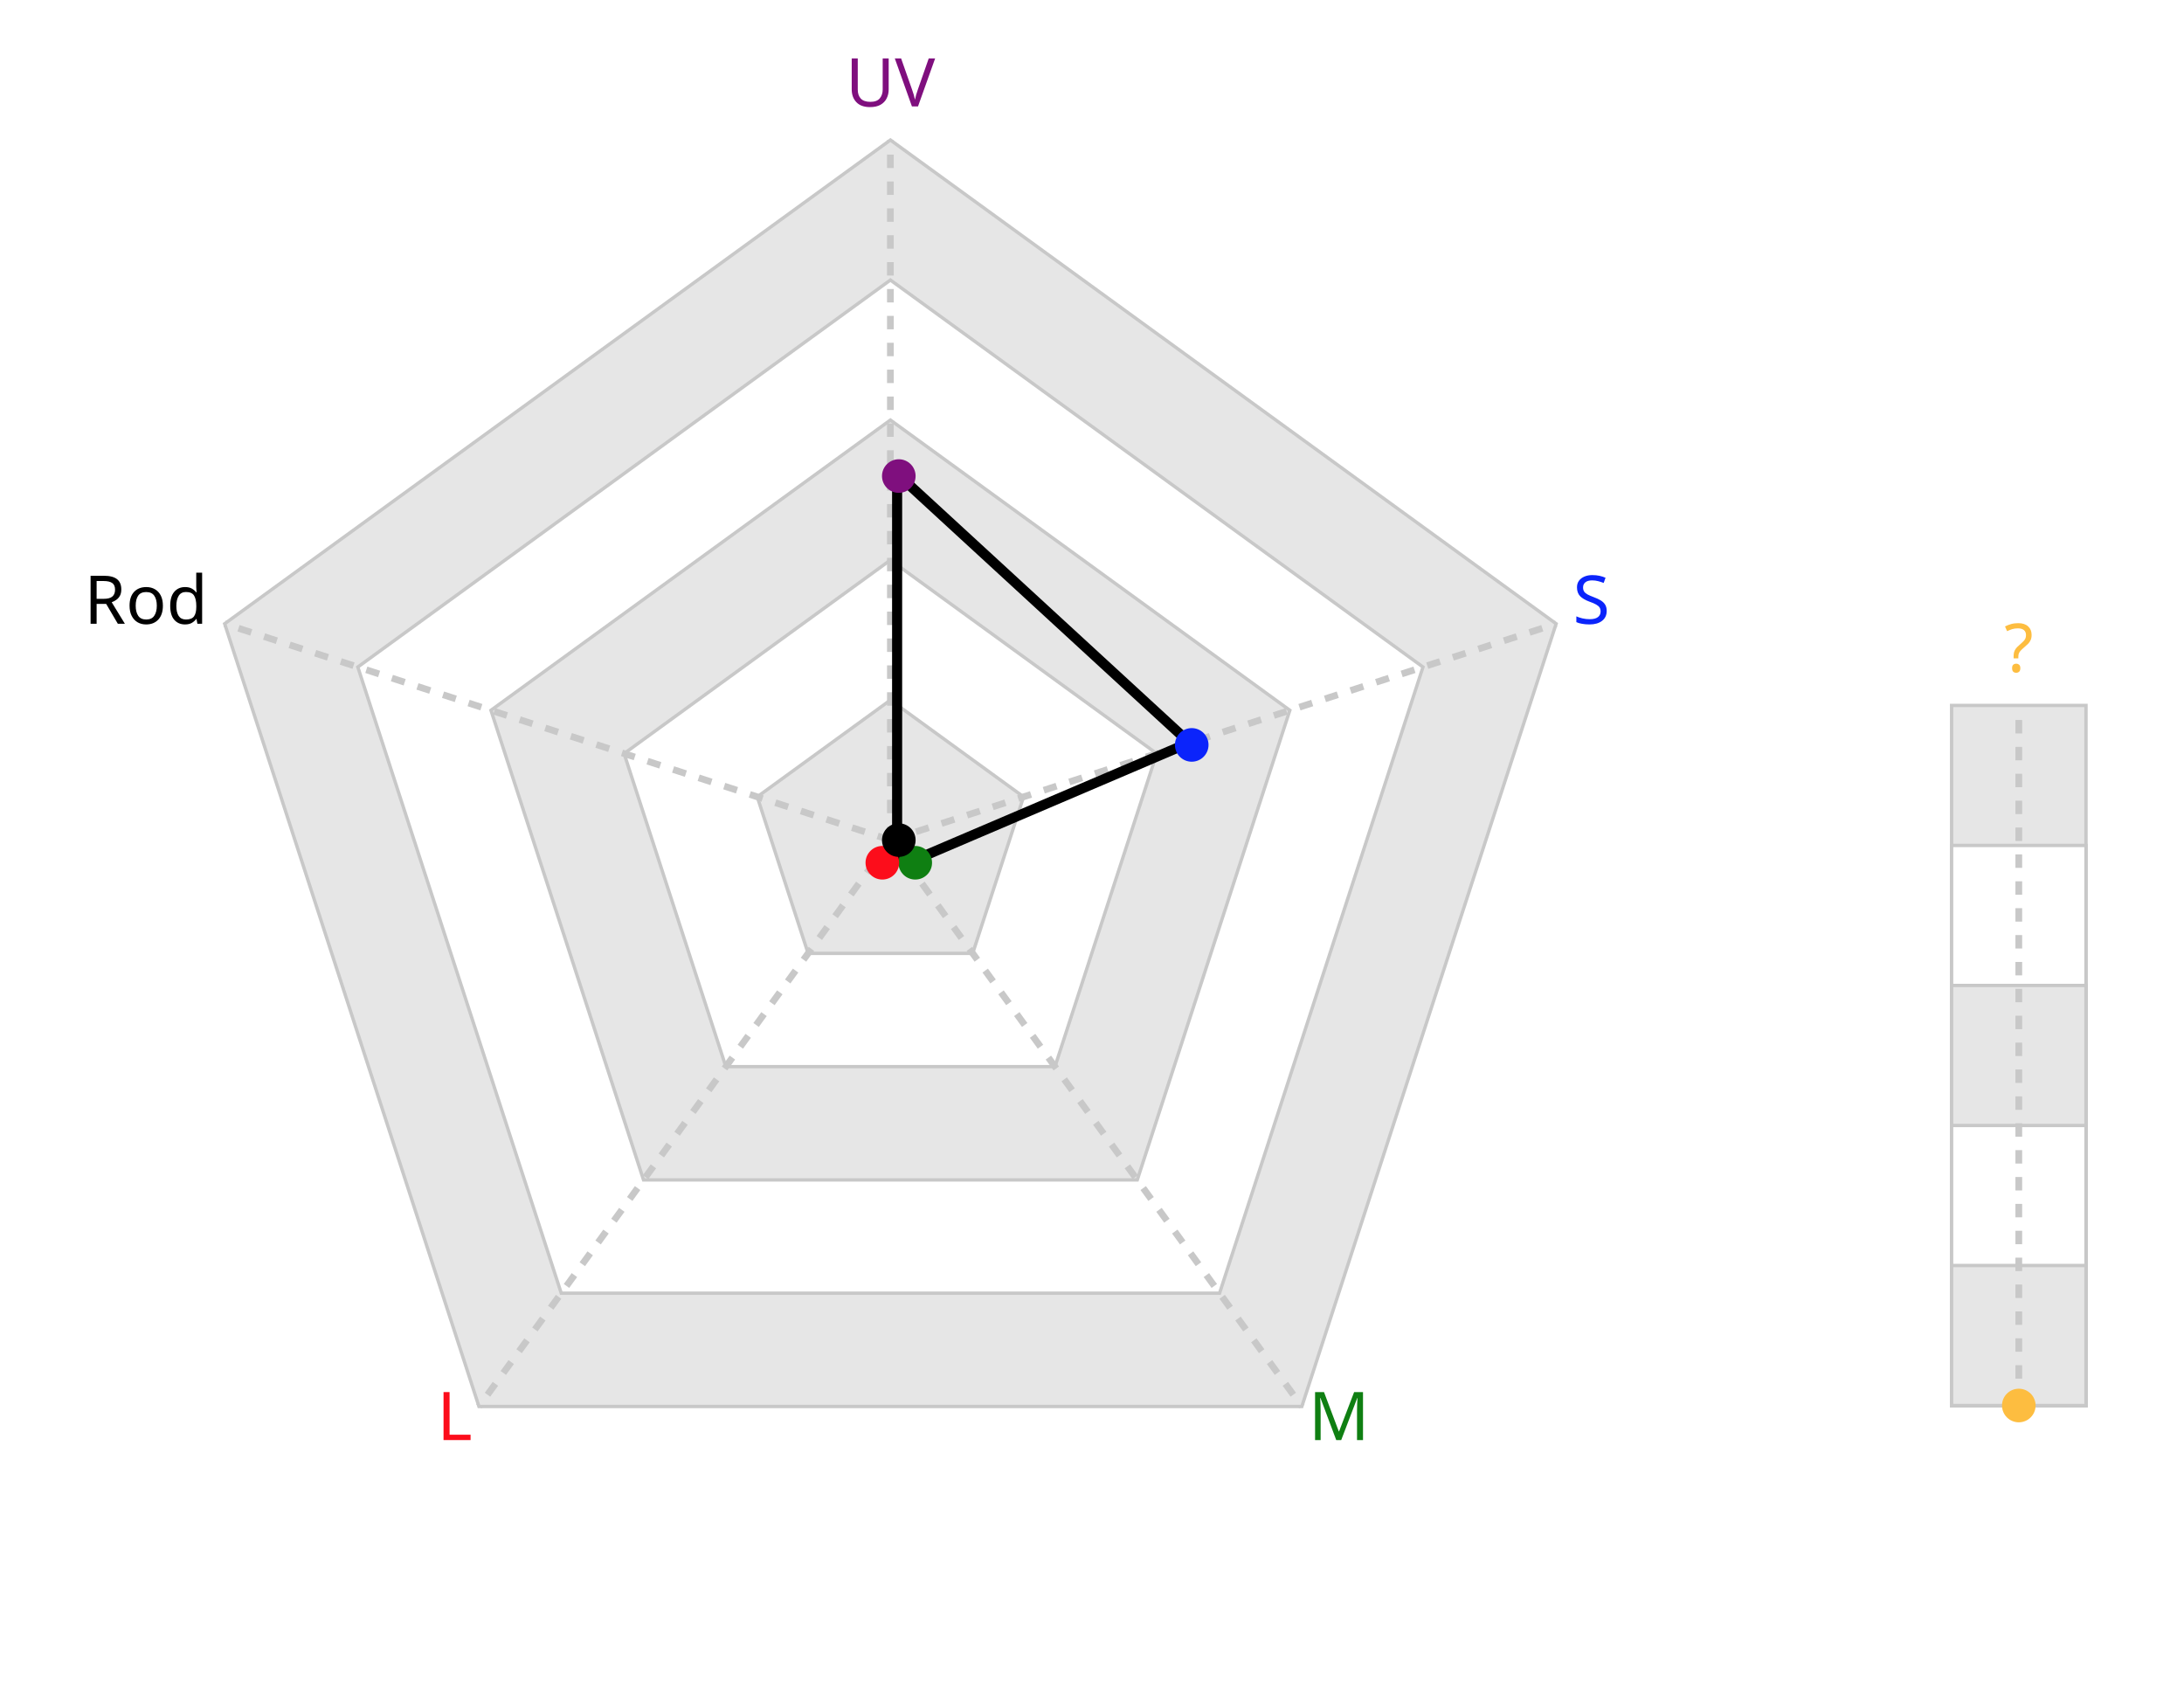
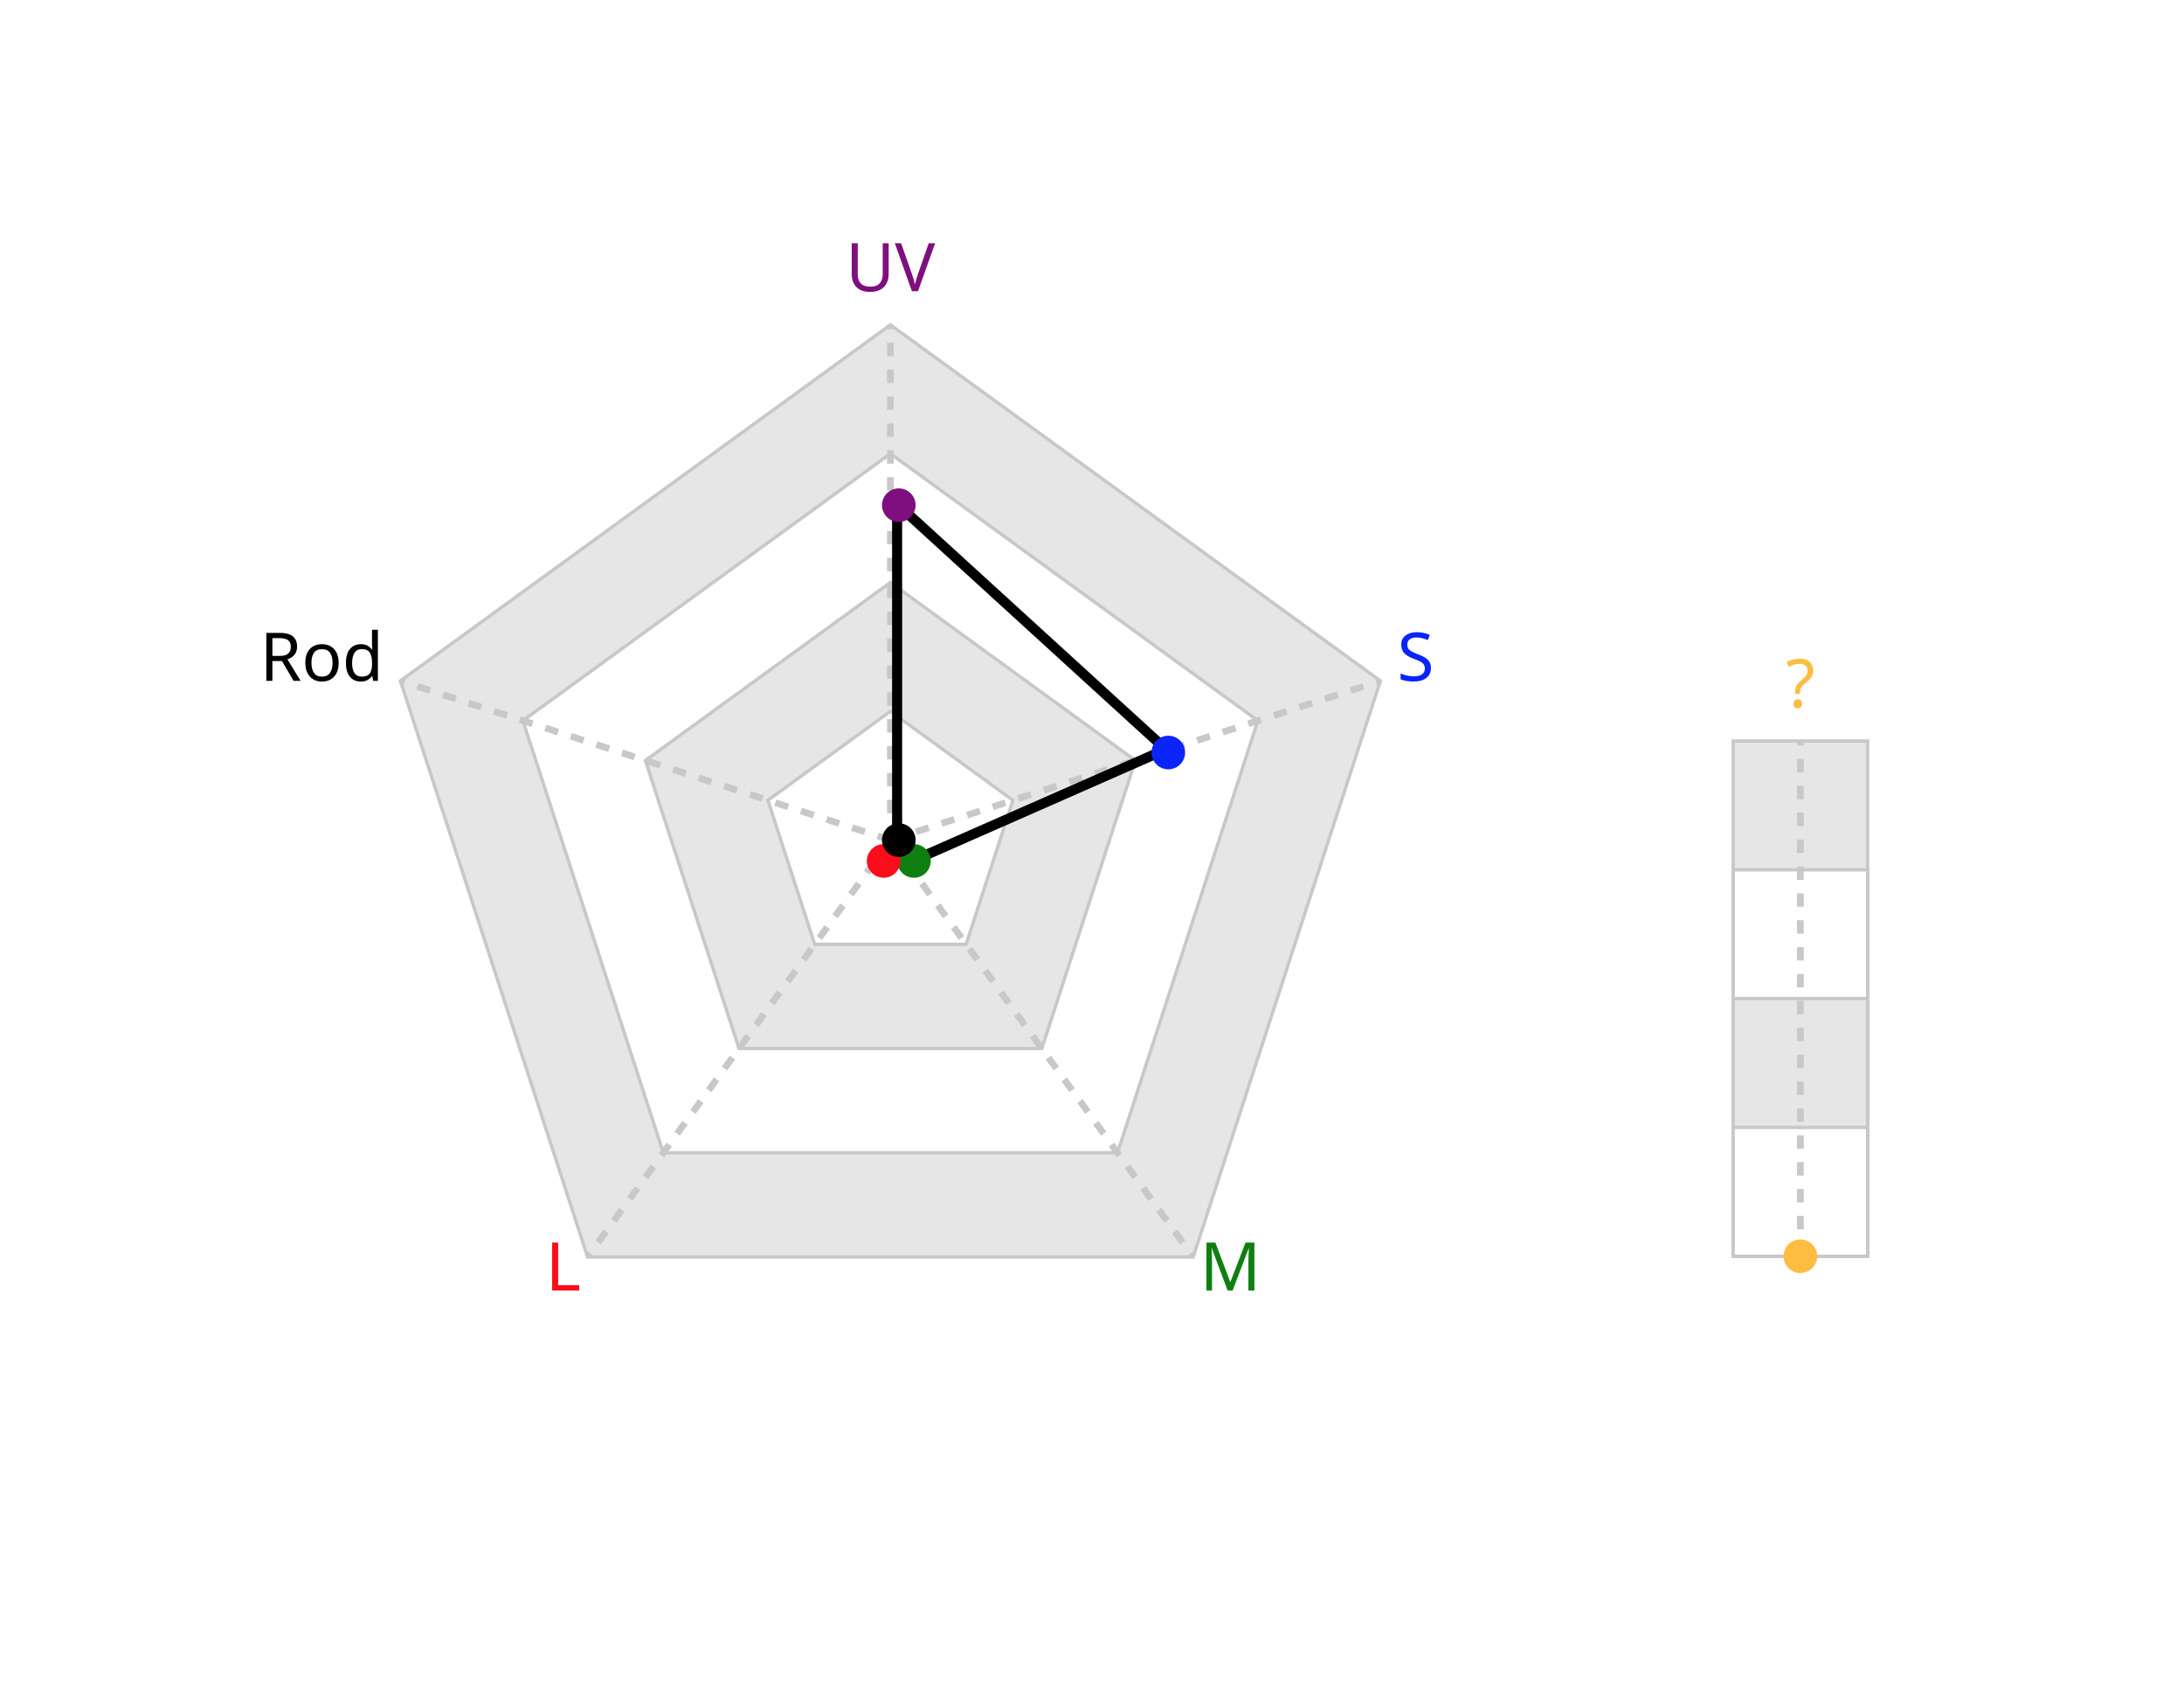
<svg xmlns="http://www.w3.org/2000/svg" baseProfile="full" height="500" version="1.1" width="650">
  <defs />
-   <polygon fill="rgb(230,230,230)" id="axGonMinor" points="265.0,41.667 463.137,185.621 387.455,418.545 142.545,418.545 66.863,185.621" stroke="rgb(200,200,200)" stroke-width="1" />
-   <polygon fill="rgb(255,255,255)" id="axGon" points="265.0,83.333 423.509,198.497 362.964,384.836 167.036,384.836 106.491,198.497" stroke="rgb(200,200,200)" stroke-width="1" />
-   <polygon fill="rgb(230,230,230)" id="axGonMinor" points="265.0,125 383.882,211.373 338.473,351.127 191.527,351.127 146.118,211.373" stroke="rgb(200,200,200)" stroke-width="1" />
-   <polygon fill="rgb(255,255,255)" id="axGon" points="265.0,166.667 344.255,224.249 313.982,317.418 216.018,317.418 185.745,224.249" stroke="rgb(200,200,200)" stroke-width="1" />
-   <polygon fill="rgb(230,230,230)" id="axGonMinor" points="265.0,208.333 304.627,237.124 289.491,283.709 240.509,283.709 225.373,237.124" stroke="rgb(200,200,200)" stroke-width="1" />
-   <rect fill="rgb(230,230,230)" height="208.333" id="zaxGonMinor" stroke="rgb(200,200,200)" stroke-width="1" width="40" x="580.833" y="209.926" />
-   <rect fill="rgb(255,255,255)" height="166.667" id="zaxGon" stroke="rgb(200,200,200)" stroke-width="1" width="40" x="580.833" y="251.593" />
-   <rect fill="rgb(230,230,230)" height="125" id="zaxGonMinor" stroke="rgb(200,200,200)" stroke-width="1" width="40" x="580.833" y="293.259" />
-   <rect fill="rgb(255,255,255)" height="83.333" id="zaxGon" stroke="rgb(200,200,200)" stroke-width="1" width="40" x="580.833" y="334.926" />
-   <rect fill="rgb(230,230,230)" height="41.667" id="zaxGonMinor" stroke="rgb(200,200,200)" stroke-width="1" width="40" x="580.833" y="376.593" />
-   <line id="ax" stroke="rgb(200,200,200)" stroke-dasharray="4" stroke-width="2" x1="600.833" x2="600.833" y1="418.259" y2="209.926" />
-   <text fill="rgb(253,189,64)" font-family="sans-serif" font-size="20" text-anchor="middle" transform="translate(0,-10)" x="600.833" y="209.926">?</text>
-   <line id="ax" stroke="rgb(200,200,200)" stroke-dasharray="4" stroke-width="2" transform="rotate(0.0,265.0,250.0)" x1="265.0" x2="265.0" y1="250.0" y2="41.667" />
-   <text alignment-baseline="middle" fill="rgb(127,15,126)" font-family="sans-serif" font-size="20" text-anchor="middle" transform="translate(0,-10)" x="265.0" y="41.667">UV</text>
-   <line id="ax" stroke="rgb(200,200,200)" stroke-dasharray="4" stroke-width="2" transform="rotate(72.0,265.0,250.0)" x1="265.0" x2="265.0" y1="250.0" y2="41.667" />
-   <text alignment-baseline="middle" fill="rgb(11,36,251)" font-family="sans-serif" font-size="20" text-anchor="start" transform="translate(+5,0)" x="463.137" y="185.621">S</text>
-   <line id="ax" stroke="rgb(200,200,200)" stroke-dasharray="4" stroke-width="2" transform="rotate(144.0,265.0,250.0)" x1="265.0" x2="265.0" y1="250.0" y2="41.667" />
-   <text alignment-baseline="middle" fill="rgb(15,127,18)" font-family="sans-serif" font-size="20" text-anchor="start" transform="translate(2,10)" x="387.455" y="418.545">M</text>
-   <line id="ax" stroke="rgb(200,200,200)" stroke-dasharray="4" stroke-width="2" transform="rotate(216.0,265.0,250.0)" x1="265.0" x2="265.0" y1="250.0" y2="41.667" />
-   <text alignment-baseline="middle" fill="rgb(252,13,27)" font-family="sans-serif" font-size="20" text-anchor="end" transform="translate(-2,10)" x="142.545" y="418.545">L</text>
-   <line id="ax" stroke="rgb(200,200,200)" stroke-dasharray="4" stroke-width="2" transform="rotate(288.0,265.0,250.0)" x1="265.0" x2="265.0" y1="250.0" y2="41.667" />
-   <text alignment-baseline="middle" fill="rgb(0,0,0)" font-family="sans-serif" font-size="20" text-anchor="end" transform="translate(-5,0)" x="66.863" y="185.621">Rod</text>
-   <path d="M267,141 L354,221 L272,256 L262,256 L267,250 Z" fill="none" id="cellGon" stroke="rgb(0,0,0)" stroke-linecap="round" stroke-opacity="1" stroke-width="3" />
-   <circle cx="267.5" cy="141.667" fill="rgb(127,15,126)" id="uDat" r="5" stroke="none" stroke-width="4" transform="rotate(0.0,267.5,250.0)" />
-   <circle cx="267.5" cy="158.333" fill="rgb(11,36,251)" id="sDat" r="5" stroke="none" stroke-width="4" transform="rotate(72.0,267.5,250.0)" />
-   <circle cx="267.5" cy="241.667" fill="rgb(15,127,18)" id="mDat" r="5" stroke="none" stroke-width="4" transform="rotate(144.0,267.5,250.0)" />
-   <circle cx="267.5" cy="241.667" fill="rgb(252,13,27)" id="lDat" r="5" stroke="none" stroke-width="4" transform="rotate(216.0,267.5,250.0)" />
+   <polygon fill="rgb(230,230,230)" id="axGonMinor" points="265.0,96.667 410.829,202.617 355.127,374.049 174.873,374.049 119.171,202.617" stroke="rgb(200,200,200)" stroke-width="1" />
+   <polygon fill="rgb(255,255,255)" id="axGon" points="265.0,135.0 374.371,214.463 332.595,343.037 197.405,343.037 155.629,214.463" stroke="rgb(200,200,200)" stroke-width="1" />
+   <polygon fill="rgb(230,230,230)" id="axGonMinor" points="265.0,173.333 337.914,226.309 310.064,312.025 219.936,312.025 192.086,226.309" stroke="rgb(200,200,200)" stroke-width="1" />
+   <polygon fill="rgb(255,255,255)" id="axGon" points="265.0,211.667 301.457,238.154 287.532,281.012 242.468,281.012 228.543,238.154" stroke="rgb(200,200,200)" stroke-width="1" />
+   <rect fill="rgb(230,230,230)" height="153.333" id="zaxGonMinor" stroke="rgb(200,200,200)" stroke-width="1" width="40" x="515.833" y="220.506" />
+   <rect fill="rgb(255,255,255)" height="115.0" id="zaxGon" stroke="rgb(200,200,200)" stroke-width="1" width="40" x="515.833" y="258.839" />
+   <rect fill="rgb(230,230,230)" height="76.667" id="zaxGonMinor" stroke="rgb(200,200,200)" stroke-width="1" width="40" x="515.833" y="297.172" />
+   <rect fill="rgb(255,255,255)" height="38.333" id="zaxGon" stroke="rgb(200,200,200)" stroke-width="1" width="40" x="515.833" y="335.506" />
+   <line id="ax" stroke="rgb(200,200,200)" stroke-dasharray="4" stroke-width="2" x1="535.833" x2="535.833" y1="373.839" y2="220.506" />
+   <text fill="rgb(253,189,64)" font-family="sans-serif" font-size="20" text-anchor="middle" transform="translate(0,-10)" x="535.833" y="220.506">?</text>
+   <line id="ax" stroke="rgb(200,200,200)" stroke-dasharray="4" stroke-width="2" transform="rotate(0.0,265.0,250.0)" x1="265.0" x2="265.0" y1="250.0" y2="96.667" />
+   <text alignment-baseline="middle" fill="rgb(127,15,126)" font-family="sans-serif" font-size="20" text-anchor="middle" transform="translate(0,-10)" x="265.0" y="96.667">UV</text>
+   <line id="ax" stroke="rgb(200,200,200)" stroke-dasharray="4" stroke-width="2" transform="rotate(72.0,265.0,250.0)" x1="265.0" x2="265.0" y1="250.0" y2="96.667" />
+   <text alignment-baseline="middle" fill="rgb(11,36,251)" font-family="sans-serif" font-size="20" text-anchor="start" transform="translate(+5,0)" x="410.829" y="202.617">S</text>
+   <line id="ax" stroke="rgb(200,200,200)" stroke-dasharray="4" stroke-width="2" transform="rotate(144.0,265.0,250.0)" x1="265.0" x2="265.0" y1="250.0" y2="96.667" />
+   <text alignment-baseline="middle" fill="rgb(15,127,18)" font-family="sans-serif" font-size="20" text-anchor="start" transform="translate(2,10)" x="355.127" y="374.049">M</text>
+   <line id="ax" stroke="rgb(200,200,200)" stroke-dasharray="4" stroke-width="2" transform="rotate(216.0,265.0,250.0)" x1="265.0" x2="265.0" y1="250.0" y2="96.667" />
+   <text alignment-baseline="middle" fill="rgb(252,13,27)" font-family="sans-serif" font-size="20" text-anchor="end" transform="translate(-2,10)" x="174.873" y="374.049">L</text>
+   <line id="ax" stroke="rgb(200,200,200)" stroke-dasharray="4" stroke-width="2" transform="rotate(288.0,265.0,250.0)" x1="265.0" x2="265.0" y1="250.0" y2="96.667" />
+   <text alignment-baseline="middle" fill="rgb(0,0,0)" font-family="sans-serif" font-size="20" text-anchor="end" transform="translate(-5,0)" x="119.171" y="202.617">Rod</text>
+   <path d="M267,150 L347,223 L272,256 L262,256 L267,250 Z" fill="none" id="cellGon" stroke="rgb(0,0,0)" stroke-linecap="round" stroke-opacity="1" stroke-width="3" />
+   <circle cx="267.5" cy="150.333" fill="rgb(127,15,126)" id="uDat" r="5" stroke="none" stroke-width="4" transform="rotate(0.0,267.5,250.0)" />
+   <circle cx="267.5" cy="165.667" fill="rgb(11,36,251)" id="sDat" r="5" stroke="none" stroke-width="4" transform="rotate(72.0,267.5,250.0)" />
+   <circle cx="267.5" cy="242.333" fill="rgb(15,127,18)" id="mDat" r="5" stroke="none" stroke-width="4" transform="rotate(144.0,267.5,250.0)" />
+   <circle cx="267.5" cy="242.333" fill="rgb(252,13,27)" id="lDat" r="5" stroke="none" stroke-width="4" transform="rotate(216.0,267.5,250.0)" />
  <circle cx="267.5" cy="250.0" fill="rgb(0,0,0)" id="rDat" r="5" stroke="none" stroke-width="4" transform="rotate(288.0,267.5,250.0)" />
-   <circle cx="600.833" cy="418.259" fill="rgb(253,189,64)" id="zDat" r="5" stroke="none" stroke-width="4" transform="rotate(0,600.8333,250.0)" />
+   <circle cx="535.833" cy="373.839" fill="rgb(253,189,64)" id="zDat" r="5" stroke="none" stroke-width="4" transform="rotate(0,535.8333,250.0)" />
</svg>
